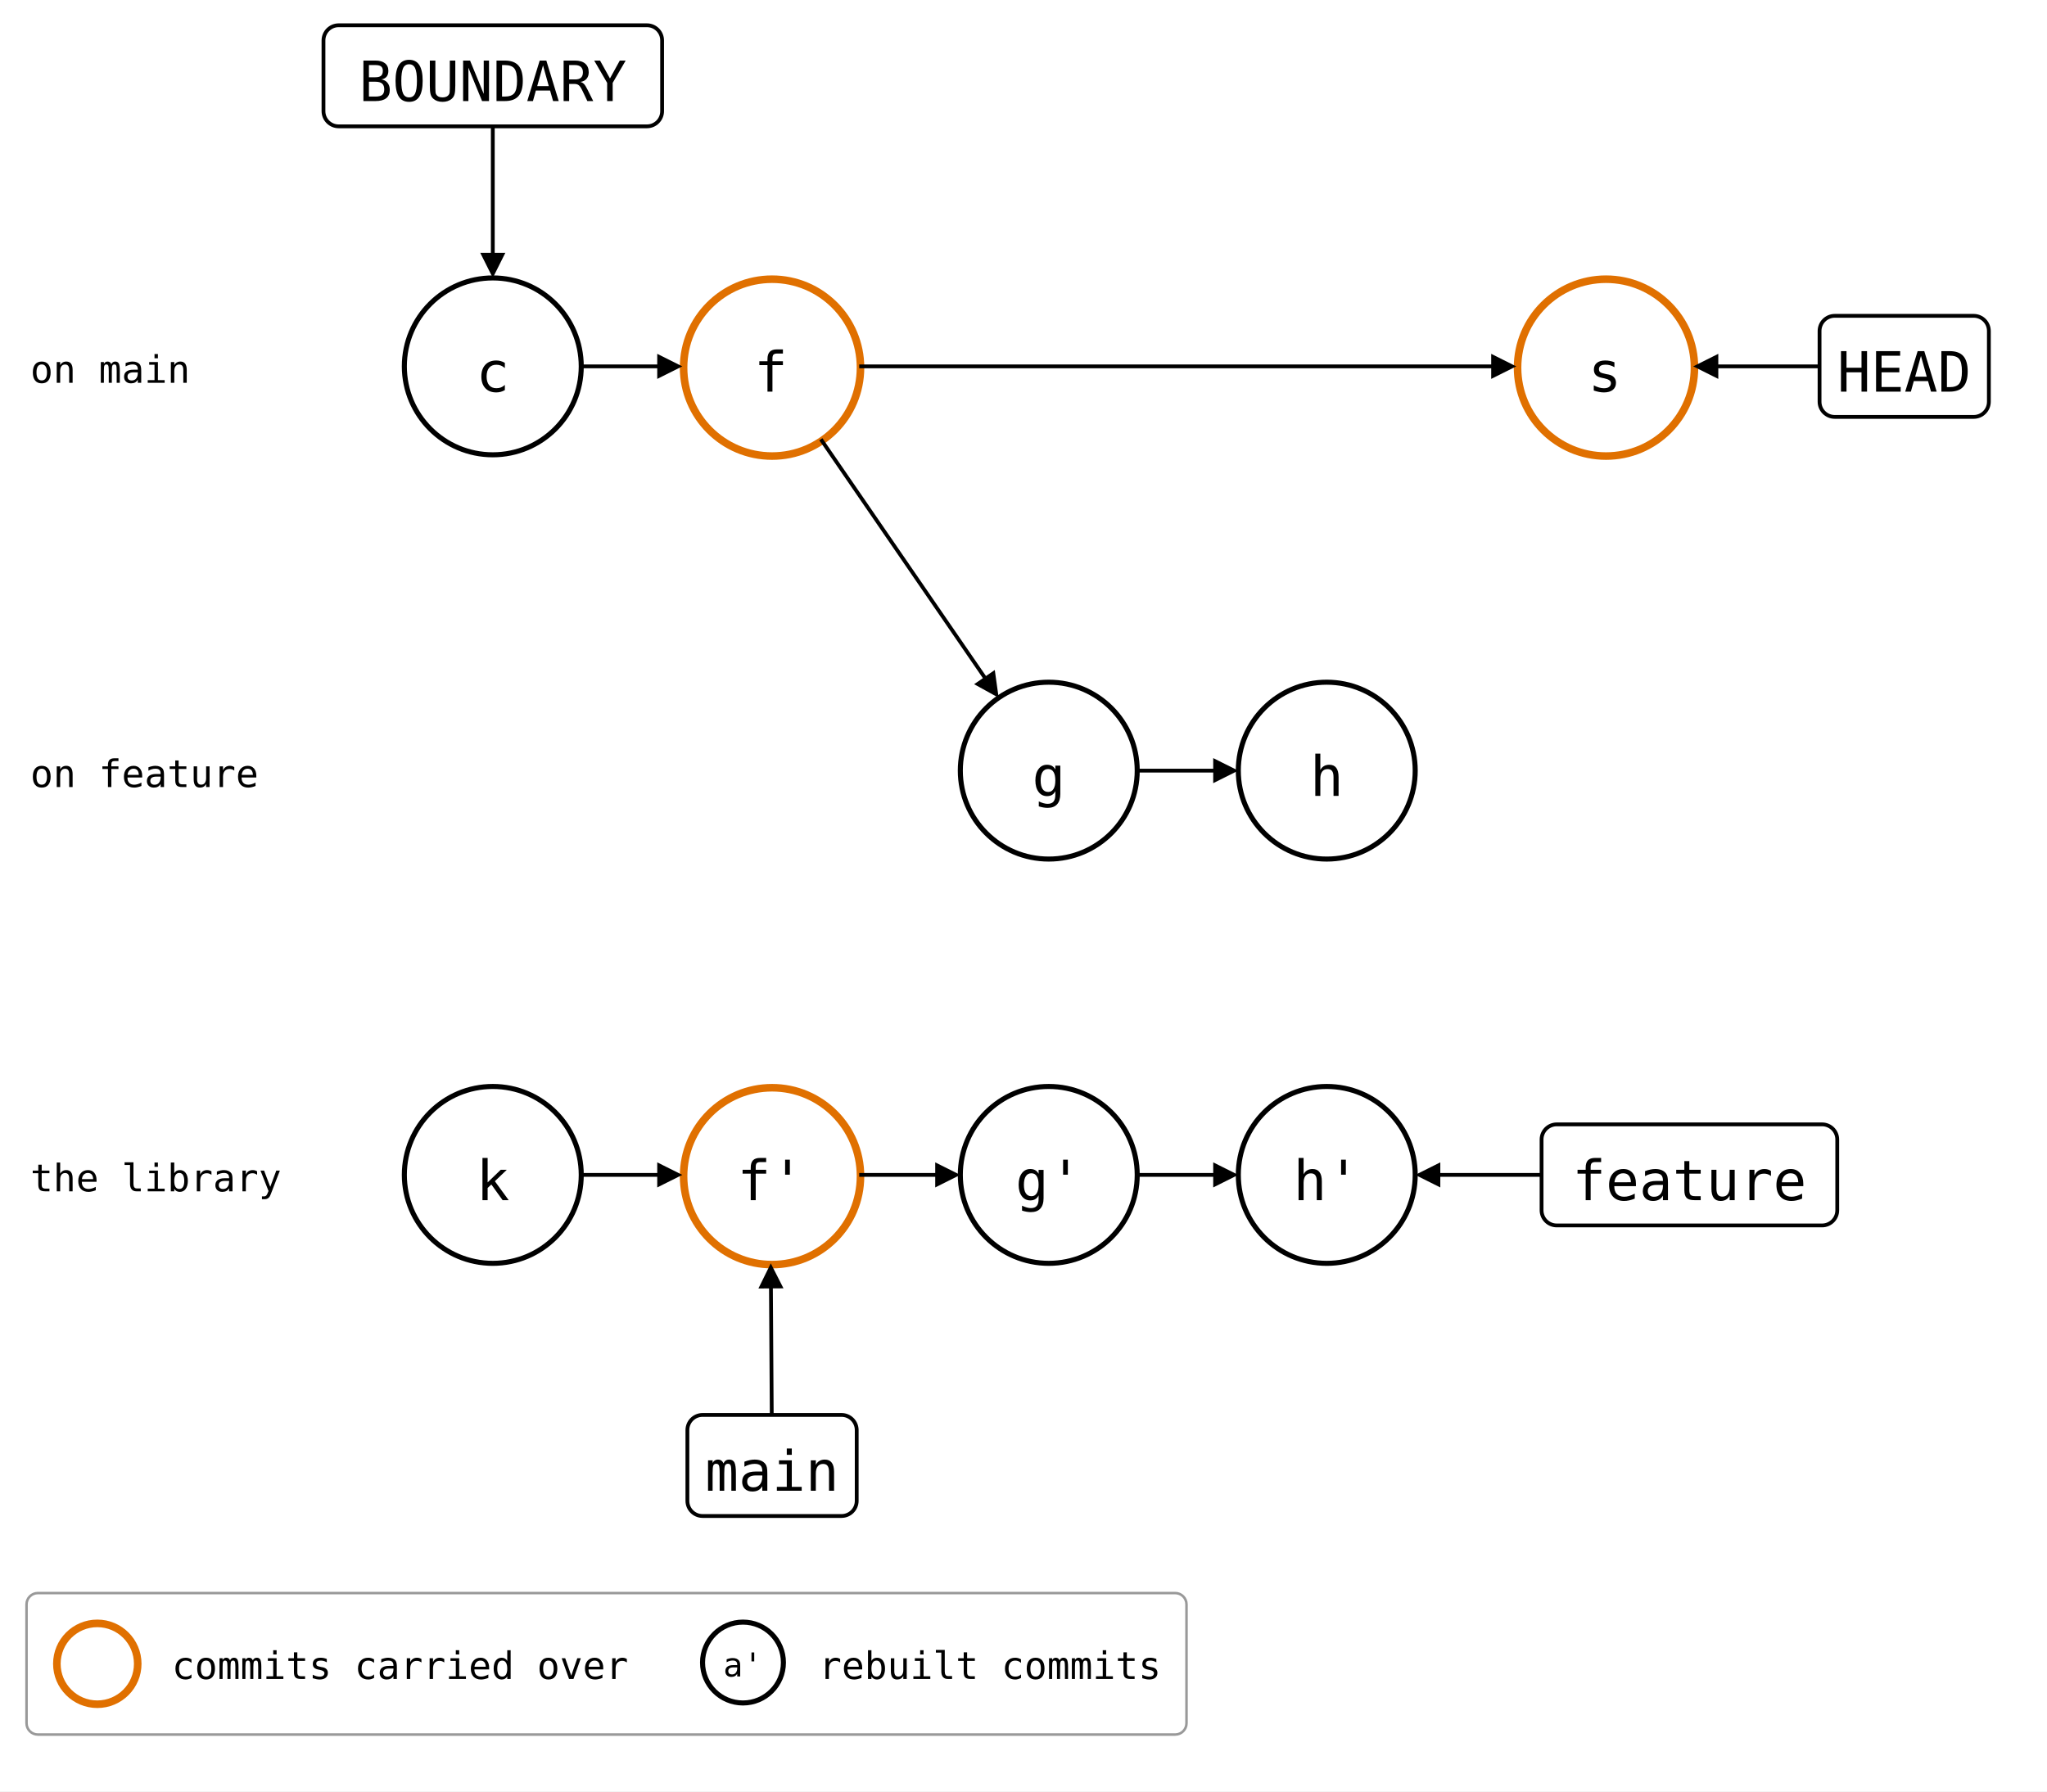
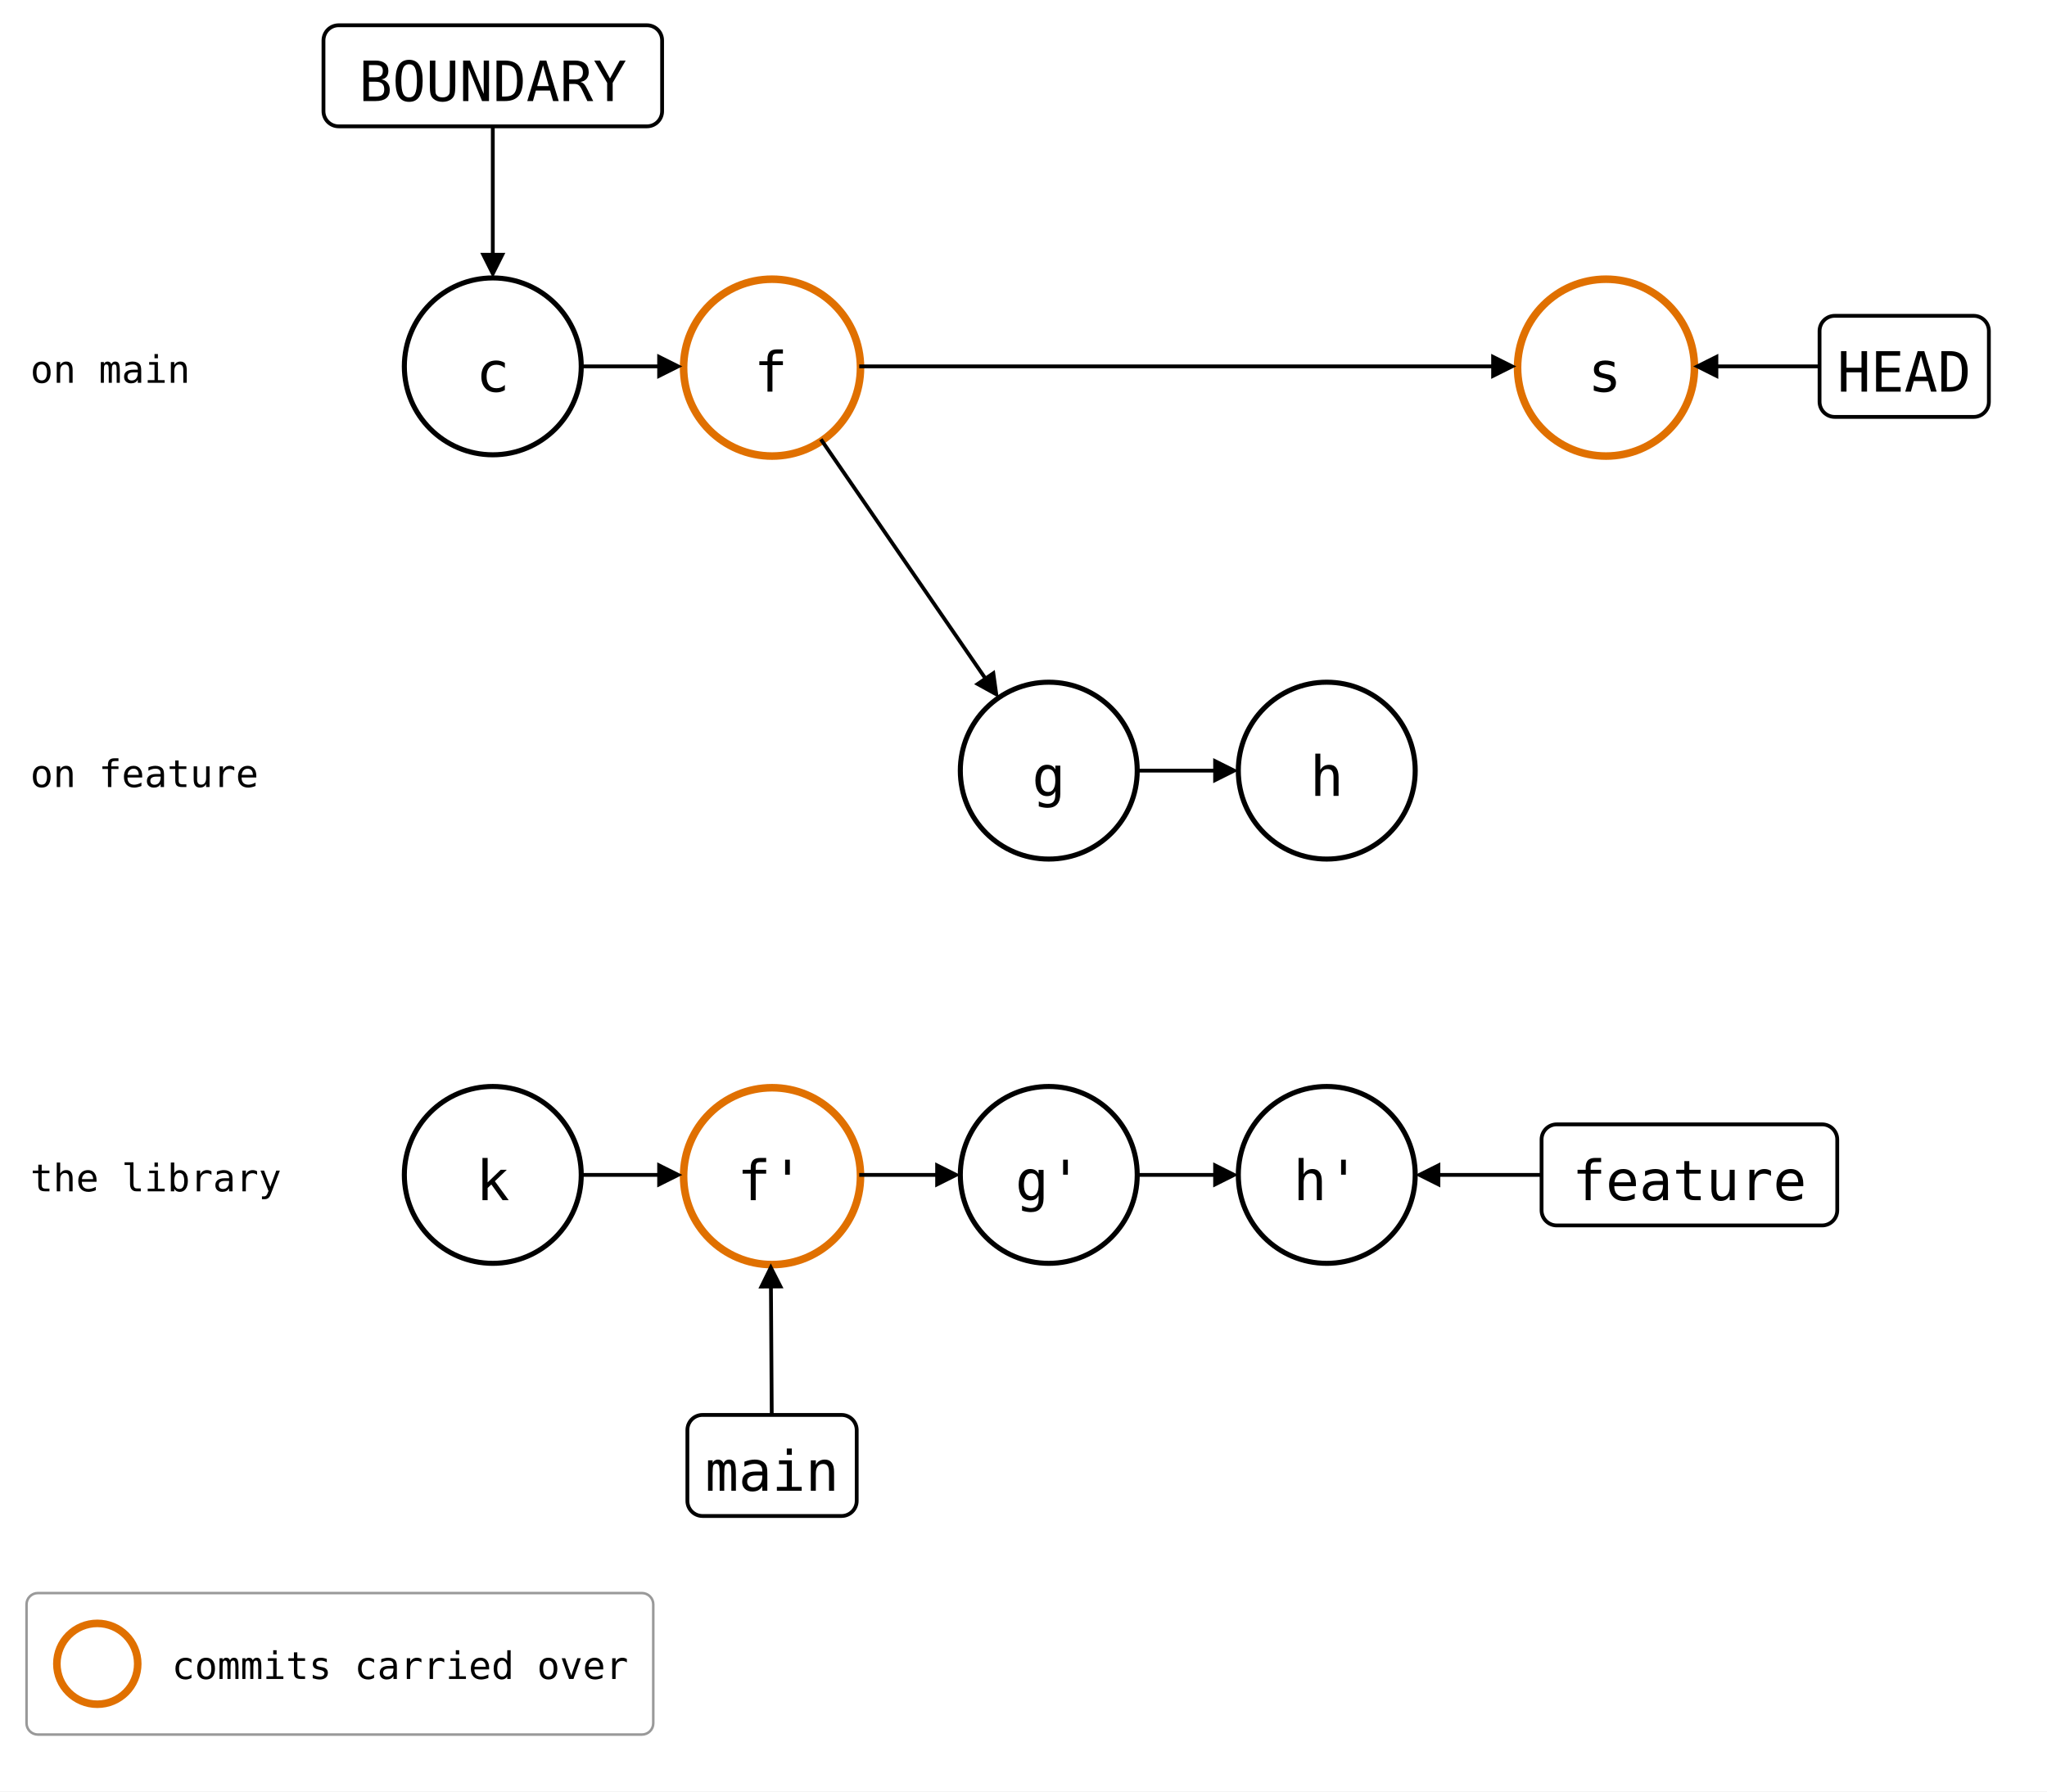
- <svg xmlns="http://www.w3.org/2000/svg" style="background: #ffffff; background-color: light-dark(#ffffff, #121212); color-scheme: light dark;" version="1.1" width="810px" height="709px" viewBox="0 0 810 709" id="ge-svg-rYeKXnM8MGglqGitj6n3" content="&lt;mxfile host=&quot;Electron&quot;&gt;&#10;  &lt;diagram name=&quot;git-subrepo-splice&quot; id=&quot;git-subrepo-splice&quot;&gt;&#10;    &lt;mxGraphModel grid=&quot;0&quot; gridSize=&quot;10&quot; guides=&quot;1&quot; tooltips=&quot;1&quot; connect=&quot;1&quot; arrows=&quot;1&quot; fold=&quot;0&quot; page=&quot;0&quot; pageScale=&quot;1&quot; pageWidth=&quot;850&quot; pageHeight=&quot;1100&quot; background=&quot;#ffffff&quot; math=&quot;0&quot; shadow=&quot;0&quot;&gt;&#10;      &lt;root&gt;&#10;        &lt;mxCell id=&quot;0&quot; /&gt;&#10;        &lt;mxCell id=&quot;1&quot; parent=&quot;0&quot; /&gt;&#10;        &lt;mxCell id=&quot;text0&quot; parent=&quot;1&quot; style=&quot;text;strokeColor=none;fillColor=none;align=left;verticalAlign=middle;fontSize=15;fontFamily=Roboto Mono,monospace;&quot; value=&quot;on main&quot; vertex=&quot;1&quot;&gt;&#10;          &lt;mxGeometry height=&quot;30&quot; width=&quot;130&quot; y=&quot;90&quot; as=&quot;geometry&quot; /&gt;&#10;        &lt;/mxCell&gt;&#10;        &lt;mxCell id=&quot;text1&quot; parent=&quot;1&quot; style=&quot;text;strokeColor=none;fillColor=none;align=left;verticalAlign=middle;fontSize=15;fontFamily=Roboto Mono,monospace;&quot; value=&quot;on feature&quot; vertex=&quot;1&quot;&gt;&#10;          &lt;mxGeometry height=&quot;30&quot; width=&quot;130&quot; y=&quot;250&quot; as=&quot;geometry&quot; /&gt;&#10;        &lt;/mxCell&gt;&#10;        &lt;mxCell id=&quot;text2&quot; parent=&quot;1&quot; style=&quot;text;strokeColor=none;fillColor=none;align=left;verticalAlign=middle;fontSize=15;fontFamily=Roboto Mono,monospace;&quot; value=&quot;the library&quot; vertex=&quot;1&quot;&gt;&#10;          &lt;mxGeometry height=&quot;30&quot; width=&quot;130&quot; y=&quot;410&quot; as=&quot;geometry&quot; /&gt;&#10;        &lt;/mxCell&gt;&#10;        &lt;mxCell id=&quot;c&quot; parent=&quot;1&quot; style=&quot;ellipse;aspect=fixed;strokeWidth=2;fontSize=22;fontFamily=Roboto Mono,monospace;&quot; value=&quot;c&quot; vertex=&quot;1&quot;&gt;&#10;          &lt;mxGeometry height=&quot;70&quot; width=&quot;70&quot; x=&quot;150&quot; y=&quot;70&quot; as=&quot;geometry&quot; /&gt;&#10;        &lt;/mxCell&gt;&#10;        &lt;mxCell id=&quot;f&quot; parent=&quot;1&quot; style=&quot;ellipse;aspect=fixed;fontSize=22;fontFamily=Roboto Mono,monospace;strokeColor=#E07000;strokeWidth=3;&quot; value=&quot;f&quot; vertex=&quot;1&quot;&gt;&#10;          &lt;mxGeometry height=&quot;70&quot; width=&quot;70&quot; x=&quot;260&quot; y=&quot;70&quot; as=&quot;geometry&quot; /&gt;&#10;        &lt;/mxCell&gt;&#10;        &lt;mxCell id=&quot;s&quot; parent=&quot;1&quot; style=&quot;ellipse;aspect=fixed;fontSize=22;fontFamily=Roboto Mono,monospace;strokeColor=#E07000;strokeWidth=3;&quot; value=&quot;s&quot; vertex=&quot;1&quot;&gt;&#10;          &lt;mxGeometry height=&quot;70&quot; width=&quot;70&quot; x=&quot;590&quot; y=&quot;70&quot; as=&quot;geometry&quot; /&gt;&#10;        &lt;/mxCell&gt;&#10;        &lt;mxCell id=&quot;g&quot; parent=&quot;1&quot; style=&quot;ellipse;aspect=fixed;strokeWidth=2;fontSize=22;fontFamily=Roboto Mono,monospace;&quot; value=&quot;g&quot; vertex=&quot;1&quot;&gt;&#10;          &lt;mxGeometry height=&quot;70&quot; width=&quot;70&quot; x=&quot;370&quot; y=&quot;230&quot; as=&quot;geometry&quot; /&gt;&#10;        &lt;/mxCell&gt;&#10;        &lt;mxCell id=&quot;h&quot; parent=&quot;1&quot; style=&quot;ellipse;aspect=fixed;strokeWidth=2;fontSize=22;fontFamily=Roboto Mono,monospace;&quot; value=&quot;h&quot; vertex=&quot;1&quot;&gt;&#10;          &lt;mxGeometry height=&quot;70&quot; width=&quot;70&quot; x=&quot;480&quot; y=&quot;230&quot; as=&quot;geometry&quot; /&gt;&#10;        &lt;/mxCell&gt;&#10;        &lt;mxCell id=&quot;k&quot; parent=&quot;1&quot; style=&quot;ellipse;aspect=fixed;strokeWidth=2;fontSize=22;fontFamily=Roboto Mono,monospace;&quot; value=&quot;k&quot; vertex=&quot;1&quot;&gt;&#10;          &lt;mxGeometry height=&quot;70&quot; width=&quot;70&quot; x=&quot;150&quot; y=&quot;390&quot; as=&quot;geometry&quot; /&gt;&#10;        &lt;/mxCell&gt;&#10;        &lt;mxCell id=&quot;f_&quot; parent=&quot;1&quot; style=&quot;ellipse;aspect=fixed;fontSize=22;fontFamily=Roboto Mono,monospace;strokeColor=#E07000;strokeWidth=3;&quot; value=&quot;f&amp;#39;&quot; vertex=&quot;1&quot;&gt;&#10;          &lt;mxGeometry height=&quot;70&quot; width=&quot;70&quot; x=&quot;260&quot; y=&quot;390&quot; as=&quot;geometry&quot; /&gt;&#10;        &lt;/mxCell&gt;&#10;        &lt;mxCell id=&quot;g_&quot; parent=&quot;1&quot; style=&quot;ellipse;aspect=fixed;strokeWidth=2;fontSize=22;fontFamily=Roboto Mono,monospace;&quot; value=&quot;g&amp;#39;&quot; vertex=&quot;1&quot;&gt;&#10;          &lt;mxGeometry height=&quot;70&quot; width=&quot;70&quot; x=&quot;370&quot; y=&quot;390&quot; as=&quot;geometry&quot; /&gt;&#10;        &lt;/mxCell&gt;&#10;        &lt;mxCell id=&quot;h_&quot; parent=&quot;1&quot; style=&quot;ellipse;aspect=fixed;strokeWidth=2;fontSize=22;fontFamily=Roboto Mono,monospace;&quot; value=&quot;h&amp;#39;&quot; vertex=&quot;1&quot;&gt;&#10;          &lt;mxGeometry height=&quot;70&quot; width=&quot;70&quot; x=&quot;480&quot; y=&quot;390&quot; as=&quot;geometry&quot; /&gt;&#10;        &lt;/mxCell&gt;&#10;        &lt;mxCell id=&quot;box0&quot; parent=&quot;1&quot; style=&quot;rounded=1;strokeWidth=1.5;fontSize=22;fontFamily=Roboto Mono,monospace;&quot; value=&quot;HEAD&quot; vertex=&quot;1&quot;&gt;&#10;          &lt;mxGeometry height=&quot;40&quot; width=&quot;67&quot; x=&quot;710&quot; y=&quot;85&quot; as=&quot;geometry&quot; /&gt;&#10;        &lt;/mxCell&gt;&#10;        &lt;mxCell id=&quot;e0&quot; edge=&quot;1&quot; parent=&quot;1&quot; source=&quot;box0&quot; style=&quot;endArrow=block;endFill=1;html=1;strokeWidth=1.5;rounded=0;&quot; target=&quot;s&quot;&gt;&#10;          &lt;mxGeometry relative=&quot;1&quot; as=&quot;geometry&quot; /&gt;&#10;        &lt;/mxCell&gt;&#10;        &lt;mxCell id=&quot;box1&quot; parent=&quot;1&quot; style=&quot;rounded=1;strokeWidth=1.5;fontSize=22;fontFamily=Roboto Mono,monospace;&quot; value=&quot;BOUNDARY&quot; vertex=&quot;1&quot;&gt;&#10;          &lt;mxGeometry height=&quot;40&quot; width=&quot;134&quot; x=&quot;118&quot; y=&quot;-30&quot; as=&quot;geometry&quot; /&gt;&#10;        &lt;/mxCell&gt;&#10;        &lt;mxCell id=&quot;e1&quot; edge=&quot;1&quot; parent=&quot;1&quot; source=&quot;box1&quot; style=&quot;endArrow=block;endFill=1;html=1;strokeWidth=1.5;rounded=0;&quot; target=&quot;c&quot;&gt;&#10;          &lt;mxGeometry relative=&quot;1&quot; as=&quot;geometry&quot; /&gt;&#10;        &lt;/mxCell&gt;&#10;        &lt;mxCell id=&quot;box2&quot; parent=&quot;1&quot; style=&quot;rounded=1;strokeWidth=1.5;fontSize=22;fontFamily=Roboto Mono,monospace;&quot; value=&quot;main&quot; vertex=&quot;1&quot;&gt;&#10;          &lt;mxGeometry height=&quot;40&quot; width=&quot;67&quot; x=&quot;262&quot; y=&quot;520&quot; as=&quot;geometry&quot; /&gt;&#10;        &lt;/mxCell&gt;&#10;        &lt;mxCell id=&quot;e2&quot; edge=&quot;1&quot; parent=&quot;1&quot; source=&quot;box2&quot; style=&quot;endArrow=block;endFill=1;html=1;strokeWidth=1.5;rounded=0;&quot; target=&quot;f_&quot;&gt;&#10;          &lt;mxGeometry relative=&quot;1&quot; as=&quot;geometry&quot; /&gt;&#10;        &lt;/mxCell&gt;&#10;        &lt;mxCell id=&quot;box3&quot; parent=&quot;1&quot; style=&quot;rounded=1;strokeWidth=1.5;fontSize=22;fontFamily=Roboto Mono,monospace;&quot; value=&quot;feature&quot; vertex=&quot;1&quot;&gt;&#10;          &lt;mxGeometry height=&quot;40&quot; width=&quot;117&quot; x=&quot;600&quot; y=&quot;405&quot; as=&quot;geometry&quot; /&gt;&#10;        &lt;/mxCell&gt;&#10;        &lt;mxCell id=&quot;e3&quot; edge=&quot;1&quot; parent=&quot;1&quot; source=&quot;box3&quot; style=&quot;endArrow=block;endFill=1;html=1;strokeWidth=1.5;rounded=0;&quot; target=&quot;h_&quot;&gt;&#10;          &lt;mxGeometry relative=&quot;1&quot; as=&quot;geometry&quot; /&gt;&#10;        &lt;/mxCell&gt;&#10;        &lt;mxCell id=&quot;e4&quot; edge=&quot;1&quot; parent=&quot;1&quot; source=&quot;c&quot; style=&quot;endArrow=block;endFill=1;html=1;strokeWidth=1.5;rounded=0;&quot; target=&quot;f&quot;&gt;&#10;          &lt;mxGeometry relative=&quot;1&quot; as=&quot;geometry&quot; /&gt;&#10;        &lt;/mxCell&gt;&#10;        &lt;mxCell id=&quot;e5&quot; edge=&quot;1&quot; parent=&quot;1&quot; source=&quot;f&quot; style=&quot;endArrow=block;endFill=1;html=1;strokeWidth=1.5;rounded=0;&quot; target=&quot;s&quot;&gt;&#10;          &lt;mxGeometry relative=&quot;1&quot; as=&quot;geometry&quot; /&gt;&#10;        &lt;/mxCell&gt;&#10;        &lt;mxCell id=&quot;e6&quot; edge=&quot;1&quot; parent=&quot;1&quot; source=&quot;f&quot; style=&quot;endArrow=block;endFill=1;html=1;strokeWidth=1.5;rounded=0;&quot; target=&quot;g&quot;&gt;&#10;          &lt;mxGeometry relative=&quot;1&quot; as=&quot;geometry&quot; /&gt;&#10;        &lt;/mxCell&gt;&#10;        &lt;mxCell id=&quot;e7&quot; edge=&quot;1&quot; parent=&quot;1&quot; source=&quot;g&quot; style=&quot;endArrow=block;endFill=1;html=1;strokeWidth=1.5;rounded=0;&quot; target=&quot;h&quot;&gt;&#10;          &lt;mxGeometry relative=&quot;1&quot; as=&quot;geometry&quot; /&gt;&#10;        &lt;/mxCell&gt;&#10;        &lt;mxCell id=&quot;e8&quot; edge=&quot;1&quot; parent=&quot;1&quot; source=&quot;k&quot; style=&quot;endArrow=block;endFill=1;html=1;strokeWidth=1.5;rounded=0;&quot; target=&quot;f_&quot;&gt;&#10;          &lt;mxGeometry relative=&quot;1&quot; as=&quot;geometry&quot; /&gt;&#10;        &lt;/mxCell&gt;&#10;        &lt;mxCell id=&quot;e9&quot; edge=&quot;1&quot; parent=&quot;1&quot; source=&quot;f_&quot; style=&quot;endArrow=block;endFill=1;html=1;strokeWidth=1.5;rounded=0;&quot; target=&quot;g_&quot;&gt;&#10;          &lt;mxGeometry relative=&quot;1&quot; as=&quot;geometry&quot; /&gt;&#10;        &lt;/mxCell&gt;&#10;        &lt;mxCell id=&quot;e10&quot; edge=&quot;1&quot; parent=&quot;1&quot; source=&quot;g_&quot; style=&quot;endArrow=block;endFill=1;html=1;strokeWidth=1.5;rounded=0;&quot; target=&quot;h_&quot;&gt;&#10;          &lt;mxGeometry relative=&quot;1&quot; as=&quot;geometry&quot; /&gt;&#10;        &lt;/mxCell&gt;&#10;        &lt;mxCell id=&quot;legend&quot; parent=&quot;1&quot; style=&quot;rounded=1;arcSize=8;fillColor=none;strokeColor=#999999;strokeWidth=1;legend=1;&quot; value=&quot;&quot; vertex=&quot;1&quot;&gt;&#10;          &lt;mxGeometry height=&quot;56&quot; width=&quot;459&quot; y=&quot;590&quot; as=&quot;geometry&quot; /&gt;&#10;        &lt;/mxCell&gt;&#10;        &lt;mxCell id=&quot;legend_orange&quot; parent=&quot;legend&quot; style=&quot;ellipse;aspect=fixed;fontSize=13;fontFamily=Roboto Mono,monospace;strokeColor=#E07000;strokeWidth=3;&quot; value=&quot;&quot; vertex=&quot;1&quot;&gt;&#10;          &lt;mxGeometry height=&quot;32&quot; width=&quot;32&quot; x=&quot;12&quot; y=&quot;12&quot; as=&quot;geometry&quot; /&gt;&#10;        &lt;/mxCell&gt;&#10;        &lt;mxCell id=&quot;legend_orange_text&quot; parent=&quot;legend&quot; style=&quot;text;align=left;verticalAlign=middle;fontSize=15;fontFamily=Roboto Mono,monospace;&quot; value=&quot;commits carried over&quot; vertex=&quot;1&quot;&gt;&#10;          &lt;mxGeometry height=&quot;32&quot; width=&quot;180&quot; x=&quot;56&quot; y=&quot;12&quot; as=&quot;geometry&quot; /&gt;&#10;        &lt;/mxCell&gt;&#10;        &lt;mxCell id=&quot;legend_prime&quot; parent=&quot;legend&quot; style=&quot;ellipse;aspect=fixed;fontSize=13;fontFamily=Roboto Mono,monospace;strokeWidth=2;&quot; value=&quot;a&amp;#39;&quot; vertex=&quot;1&quot;&gt;&#10;          &lt;mxGeometry height=&quot;32&quot; width=&quot;32&quot; x=&quot;268&quot; y=&quot;12&quot; as=&quot;geometry&quot; /&gt;&#10;        &lt;/mxCell&gt;&#10;        &lt;mxCell id=&quot;legend_prime_text&quot; parent=&quot;legend&quot; style=&quot;text;align=left;verticalAlign=middle;fontSize=15;fontFamily=Roboto Mono,monospace;&quot; value=&quot;rebuilt commits&quot; vertex=&quot;1&quot;&gt;&#10;          &lt;mxGeometry height=&quot;32&quot; width=&quot;135&quot; x=&quot;312&quot; y=&quot;12&quot; as=&quot;geometry&quot; /&gt;&#10;        &lt;/mxCell&gt;&#10;      &lt;/root&gt;&#10;    &lt;/mxGraphModel&gt;&#10;  &lt;/diagram&gt;&#10;&lt;/mxfile&gt;&#10;">
-   <style type="text/css">@supports (color: light-dark(#000, #fff)) { #ge-svg-rYeKXnM8MGglqGitj6n3 { --ge-adaptive-bg: light-dark(#ffffff, var(--ge-dark-color, #121212)); } }</style>
+ <svg xmlns="http://www.w3.org/2000/svg" style="background: #ffffff; background-color: light-dark(#ffffff, #121212); color-scheme: light dark;" version="1.1" width="810px" height="709px" viewBox="0 0 810 709" id="ge-svg-EYhOaEweDtxGX97_JqfF" content="&lt;mxfile host=&quot;Electron&quot;&gt;&#10;  &lt;diagram name=&quot;git-subrepo-splice&quot; id=&quot;git-subrepo-splice&quot;&gt;&#10;    &lt;mxGraphModel dx=&quot;-412&quot; dy=&quot;-151&quot; grid=&quot;0&quot; gridSize=&quot;10&quot; guides=&quot;1&quot; tooltips=&quot;1&quot; connect=&quot;1&quot; arrows=&quot;1&quot; fold=&quot;0&quot; page=&quot;0&quot; pageScale=&quot;1&quot; pageWidth=&quot;850&quot; pageHeight=&quot;1100&quot; background=&quot;#ffffff&quot; math=&quot;0&quot; shadow=&quot;0&quot;&gt;&#10;      &lt;root&gt;&#10;        &lt;mxCell id=&quot;0&quot; /&gt;&#10;        &lt;mxCell id=&quot;1&quot; parent=&quot;0&quot; /&gt;&#10;        &lt;mxCell id=&quot;text0&quot; parent=&quot;1&quot; style=&quot;text;strokeColor=none;fillColor=none;align=left;verticalAlign=middle;fontSize=15;fontFamily=Roboto Mono,monospace;&quot; value=&quot;on main&quot; vertex=&quot;1&quot;&gt;&#10;          &lt;mxGeometry height=&quot;30&quot; width=&quot;130&quot; y=&quot;90&quot; as=&quot;geometry&quot; /&gt;&#10;        &lt;/mxCell&gt;&#10;        &lt;mxCell id=&quot;text1&quot; parent=&quot;1&quot; style=&quot;text;strokeColor=none;fillColor=none;align=left;verticalAlign=middle;fontSize=15;fontFamily=Roboto Mono,monospace;&quot; value=&quot;on feature&quot; vertex=&quot;1&quot;&gt;&#10;          &lt;mxGeometry height=&quot;30&quot; width=&quot;130&quot; y=&quot;250&quot; as=&quot;geometry&quot; /&gt;&#10;        &lt;/mxCell&gt;&#10;        &lt;mxCell id=&quot;text2&quot; parent=&quot;1&quot; style=&quot;text;strokeColor=none;fillColor=none;align=left;verticalAlign=middle;fontSize=15;fontFamily=Roboto Mono,monospace;&quot; value=&quot;the library&quot; vertex=&quot;1&quot;&gt;&#10;          &lt;mxGeometry height=&quot;30&quot; width=&quot;130&quot; y=&quot;410&quot; as=&quot;geometry&quot; /&gt;&#10;        &lt;/mxCell&gt;&#10;        &lt;mxCell id=&quot;c&quot; parent=&quot;1&quot; style=&quot;ellipse;aspect=fixed;strokeWidth=2;fontSize=22;fontFamily=Roboto Mono,monospace;&quot; value=&quot;c&quot; vertex=&quot;1&quot;&gt;&#10;          &lt;mxGeometry height=&quot;70&quot; width=&quot;70&quot; x=&quot;150&quot; y=&quot;70&quot; as=&quot;geometry&quot; /&gt;&#10;        &lt;/mxCell&gt;&#10;        &lt;mxCell id=&quot;f&quot; parent=&quot;1&quot; style=&quot;ellipse;aspect=fixed;fontSize=22;fontFamily=Roboto Mono,monospace;strokeColor=#E07000;strokeWidth=3;&quot; value=&quot;f&quot; vertex=&quot;1&quot;&gt;&#10;          &lt;mxGeometry height=&quot;70&quot; width=&quot;70&quot; x=&quot;260&quot; y=&quot;70&quot; as=&quot;geometry&quot; /&gt;&#10;        &lt;/mxCell&gt;&#10;        &lt;mxCell id=&quot;s&quot; parent=&quot;1&quot; style=&quot;ellipse;aspect=fixed;fontSize=22;fontFamily=Roboto Mono,monospace;strokeColor=#E07000;strokeWidth=3;&quot; value=&quot;s&quot; vertex=&quot;1&quot;&gt;&#10;          &lt;mxGeometry height=&quot;70&quot; width=&quot;70&quot; x=&quot;590&quot; y=&quot;70&quot; as=&quot;geometry&quot; /&gt;&#10;        &lt;/mxCell&gt;&#10;        &lt;mxCell id=&quot;g&quot; parent=&quot;1&quot; style=&quot;ellipse;aspect=fixed;strokeWidth=2;fontSize=22;fontFamily=Roboto Mono,monospace;&quot; value=&quot;g&quot; vertex=&quot;1&quot;&gt;&#10;          &lt;mxGeometry height=&quot;70&quot; width=&quot;70&quot; x=&quot;370&quot; y=&quot;230&quot; as=&quot;geometry&quot; /&gt;&#10;        &lt;/mxCell&gt;&#10;        &lt;mxCell id=&quot;h&quot; parent=&quot;1&quot; style=&quot;ellipse;aspect=fixed;strokeWidth=2;fontSize=22;fontFamily=Roboto Mono,monospace;&quot; value=&quot;h&quot; vertex=&quot;1&quot;&gt;&#10;          &lt;mxGeometry height=&quot;70&quot; width=&quot;70&quot; x=&quot;480&quot; y=&quot;230&quot; as=&quot;geometry&quot; /&gt;&#10;        &lt;/mxCell&gt;&#10;        &lt;mxCell id=&quot;k&quot; parent=&quot;1&quot; style=&quot;ellipse;aspect=fixed;strokeWidth=2;fontSize=22;fontFamily=Roboto Mono,monospace;&quot; value=&quot;k&quot; vertex=&quot;1&quot;&gt;&#10;          &lt;mxGeometry height=&quot;70&quot; width=&quot;70&quot; x=&quot;150&quot; y=&quot;390&quot; as=&quot;geometry&quot; /&gt;&#10;        &lt;/mxCell&gt;&#10;        &lt;mxCell id=&quot;f_&quot; parent=&quot;1&quot; style=&quot;ellipse;aspect=fixed;fontSize=22;fontFamily=Roboto Mono,monospace;strokeColor=#E07000;strokeWidth=3;&quot; value=&quot;f&amp;#39;&quot; vertex=&quot;1&quot;&gt;&#10;          &lt;mxGeometry height=&quot;70&quot; width=&quot;70&quot; x=&quot;260&quot; y=&quot;390&quot; as=&quot;geometry&quot; /&gt;&#10;        &lt;/mxCell&gt;&#10;        &lt;mxCell id=&quot;g_&quot; parent=&quot;1&quot; style=&quot;ellipse;aspect=fixed;strokeWidth=2;fontSize=22;fontFamily=Roboto Mono,monospace;&quot; value=&quot;g&amp;#39;&quot; vertex=&quot;1&quot;&gt;&#10;          &lt;mxGeometry height=&quot;70&quot; width=&quot;70&quot; x=&quot;370&quot; y=&quot;390&quot; as=&quot;geometry&quot; /&gt;&#10;        &lt;/mxCell&gt;&#10;        &lt;mxCell id=&quot;h_&quot; parent=&quot;1&quot; style=&quot;ellipse;aspect=fixed;strokeWidth=2;fontSize=22;fontFamily=Roboto Mono,monospace;&quot; value=&quot;h&amp;#39;&quot; vertex=&quot;1&quot;&gt;&#10;          &lt;mxGeometry height=&quot;70&quot; width=&quot;70&quot; x=&quot;480&quot; y=&quot;390&quot; as=&quot;geometry&quot; /&gt;&#10;        &lt;/mxCell&gt;&#10;        &lt;mxCell id=&quot;box0&quot; parent=&quot;1&quot; style=&quot;rounded=1;strokeWidth=1.5;fontSize=22;fontFamily=Roboto Mono,monospace;&quot; value=&quot;HEAD&quot; vertex=&quot;1&quot;&gt;&#10;          &lt;mxGeometry height=&quot;40&quot; width=&quot;67&quot; x=&quot;710&quot; y=&quot;85&quot; as=&quot;geometry&quot; /&gt;&#10;        &lt;/mxCell&gt;&#10;        &lt;mxCell id=&quot;e0&quot; edge=&quot;1&quot; parent=&quot;1&quot; source=&quot;box0&quot; style=&quot;endArrow=block;endFill=1;html=1;strokeWidth=1.5;rounded=0;&quot; target=&quot;s&quot;&gt;&#10;          &lt;mxGeometry relative=&quot;1&quot; as=&quot;geometry&quot; /&gt;&#10;        &lt;/mxCell&gt;&#10;        &lt;mxCell id=&quot;box1&quot; parent=&quot;1&quot; style=&quot;rounded=1;strokeWidth=1.5;fontSize=22;fontFamily=Roboto Mono,monospace;&quot; value=&quot;BOUNDARY&quot; vertex=&quot;1&quot;&gt;&#10;          &lt;mxGeometry height=&quot;40&quot; width=&quot;134&quot; x=&quot;118&quot; y=&quot;-30&quot; as=&quot;geometry&quot; /&gt;&#10;        &lt;/mxCell&gt;&#10;        &lt;mxCell id=&quot;e1&quot; edge=&quot;1&quot; parent=&quot;1&quot; source=&quot;box1&quot; style=&quot;endArrow=block;endFill=1;html=1;strokeWidth=1.5;rounded=0;&quot; target=&quot;c&quot;&gt;&#10;          &lt;mxGeometry relative=&quot;1&quot; as=&quot;geometry&quot; /&gt;&#10;        &lt;/mxCell&gt;&#10;        &lt;mxCell id=&quot;box2&quot; parent=&quot;1&quot; style=&quot;rounded=1;strokeWidth=1.5;fontSize=22;fontFamily=Roboto Mono,monospace;&quot; value=&quot;main&quot; vertex=&quot;1&quot;&gt;&#10;          &lt;mxGeometry height=&quot;40&quot; width=&quot;67&quot; x=&quot;262&quot; y=&quot;520&quot; as=&quot;geometry&quot; /&gt;&#10;        &lt;/mxCell&gt;&#10;        &lt;mxCell id=&quot;e2&quot; edge=&quot;1&quot; parent=&quot;1&quot; source=&quot;box2&quot; style=&quot;endArrow=block;endFill=1;html=1;strokeWidth=1.5;rounded=0;&quot; target=&quot;f_&quot;&gt;&#10;          &lt;mxGeometry relative=&quot;1&quot; as=&quot;geometry&quot; /&gt;&#10;        &lt;/mxCell&gt;&#10;        &lt;mxCell id=&quot;box3&quot; parent=&quot;1&quot; style=&quot;rounded=1;strokeWidth=1.5;fontSize=22;fontFamily=Roboto Mono,monospace;&quot; value=&quot;feature&quot; vertex=&quot;1&quot;&gt;&#10;          &lt;mxGeometry height=&quot;40&quot; width=&quot;117&quot; x=&quot;600&quot; y=&quot;405&quot; as=&quot;geometry&quot; /&gt;&#10;        &lt;/mxCell&gt;&#10;        &lt;mxCell id=&quot;e3&quot; edge=&quot;1&quot; parent=&quot;1&quot; source=&quot;box3&quot; style=&quot;endArrow=block;endFill=1;html=1;strokeWidth=1.5;rounded=0;&quot; target=&quot;h_&quot;&gt;&#10;          &lt;mxGeometry relative=&quot;1&quot; as=&quot;geometry&quot; /&gt;&#10;        &lt;/mxCell&gt;&#10;        &lt;mxCell id=&quot;e4&quot; edge=&quot;1&quot; parent=&quot;1&quot; source=&quot;c&quot; style=&quot;endArrow=block;endFill=1;html=1;strokeWidth=1.5;rounded=0;&quot; target=&quot;f&quot;&gt;&#10;          &lt;mxGeometry relative=&quot;1&quot; as=&quot;geometry&quot; /&gt;&#10;        &lt;/mxCell&gt;&#10;        &lt;mxCell id=&quot;e5&quot; edge=&quot;1&quot; parent=&quot;1&quot; source=&quot;f&quot; style=&quot;endArrow=block;endFill=1;html=1;strokeWidth=1.5;rounded=0;&quot; target=&quot;s&quot;&gt;&#10;          &lt;mxGeometry relative=&quot;1&quot; as=&quot;geometry&quot; /&gt;&#10;        &lt;/mxCell&gt;&#10;        &lt;mxCell id=&quot;e6&quot; edge=&quot;1&quot; parent=&quot;1&quot; source=&quot;f&quot; style=&quot;endArrow=block;endFill=1;html=1;strokeWidth=1.5;rounded=0;&quot; target=&quot;g&quot;&gt;&#10;          &lt;mxGeometry relative=&quot;1&quot; as=&quot;geometry&quot; /&gt;&#10;        &lt;/mxCell&gt;&#10;        &lt;mxCell id=&quot;e7&quot; edge=&quot;1&quot; parent=&quot;1&quot; source=&quot;g&quot; style=&quot;endArrow=block;endFill=1;html=1;strokeWidth=1.5;rounded=0;&quot; target=&quot;h&quot;&gt;&#10;          &lt;mxGeometry relative=&quot;1&quot; as=&quot;geometry&quot; /&gt;&#10;        &lt;/mxCell&gt;&#10;        &lt;mxCell id=&quot;e8&quot; edge=&quot;1&quot; parent=&quot;1&quot; source=&quot;k&quot; style=&quot;endArrow=block;endFill=1;html=1;strokeWidth=1.5;rounded=0;&quot; target=&quot;f_&quot;&gt;&#10;          &lt;mxGeometry relative=&quot;1&quot; as=&quot;geometry&quot; /&gt;&#10;        &lt;/mxCell&gt;&#10;        &lt;mxCell id=&quot;e9&quot; edge=&quot;1&quot; parent=&quot;1&quot; source=&quot;f_&quot; style=&quot;endArrow=block;endFill=1;html=1;strokeWidth=1.5;rounded=0;&quot; target=&quot;g_&quot;&gt;&#10;          &lt;mxGeometry relative=&quot;1&quot; as=&quot;geometry&quot; /&gt;&#10;        &lt;/mxCell&gt;&#10;        &lt;mxCell id=&quot;e10&quot; edge=&quot;1&quot; parent=&quot;1&quot; source=&quot;g_&quot; style=&quot;endArrow=block;endFill=1;html=1;strokeWidth=1.5;rounded=0;&quot; target=&quot;h_&quot;&gt;&#10;          &lt;mxGeometry relative=&quot;1&quot; as=&quot;geometry&quot; /&gt;&#10;        &lt;/mxCell&gt;&#10;        &lt;mxCell id=&quot;legend&quot; parent=&quot;1&quot; style=&quot;rounded=1;arcSize=8;fillColor=none;strokeColor=#999999;strokeWidth=1;legend=1;&quot; value=&quot;&quot; vertex=&quot;1&quot;&gt;&#10;          &lt;mxGeometry height=&quot;56&quot; width=&quot;248&quot; y=&quot;590&quot; as=&quot;geometry&quot; /&gt;&#10;        &lt;/mxCell&gt;&#10;        &lt;mxCell id=&quot;legend_orange&quot; parent=&quot;legend&quot; style=&quot;ellipse;aspect=fixed;fontSize=13;fontFamily=Roboto Mono,monospace;strokeColor=#E07000;strokeWidth=3;&quot; value=&quot;&quot; vertex=&quot;1&quot;&gt;&#10;          &lt;mxGeometry height=&quot;32&quot; width=&quot;32&quot; x=&quot;12&quot; y=&quot;12&quot; as=&quot;geometry&quot; /&gt;&#10;        &lt;/mxCell&gt;&#10;        &lt;mxCell id=&quot;legend_orange_text&quot; parent=&quot;legend&quot; style=&quot;text;align=left;verticalAlign=middle;fontSize=15;fontFamily=Roboto Mono,monospace;&quot; value=&quot;commits carried over&quot; vertex=&quot;1&quot;&gt;&#10;          &lt;mxGeometry height=&quot;32&quot; width=&quot;180&quot; x=&quot;56&quot; y=&quot;12&quot; as=&quot;geometry&quot; /&gt;&#10;        &lt;/mxCell&gt;&#10;      &lt;/root&gt;&#10;    &lt;/mxGraphModel&gt;&#10;  &lt;/diagram&gt;&#10;&lt;/mxfile&gt;&#10;">
+   <style type="text/css">@supports (color: light-dark(#000, #fff)) { #ge-svg-EYhOaEweDtxGX97_JqfF { --ge-adaptive-bg: light-dark(#ffffff, var(--ge-dark-color, #121212)); } }</style>
  <defs />
  <rect fill="#ffffff" width="100%" height="100%" x="0" y="0" style="fill: light-dark(rgb(255, 255, 255), rgb(18, 18, 18));" />
  <g>
    <g data-cell-id="0">
      <g data-cell-id="1">
        <g data-cell-id="text0">
          <g>
            <rect x="10" y="130" width="130" height="30" fill="none" stroke="none" pointer-events="all" />
          </g>
          <g>
            <g fill="#000000" font-family="'Roboto Mono', monospace" text-anchor="start" font-size="15px" style="fill: light-dark(rgb(0, 0, 0), rgb(255, 255, 255));">
              <text x="12" y="151.5">on main</text>
            </g>
          </g>
        </g>
        <g data-cell-id="text1">
          <g>
            <rect x="10" y="290" width="130" height="30" fill="none" stroke="none" pointer-events="all" />
          </g>
          <g>
            <g fill="#000000" font-family="'Roboto Mono', monospace" text-anchor="start" font-size="15px" style="fill: light-dark(rgb(0, 0, 0), rgb(255, 255, 255));">
              <text x="12" y="311.5">on feature</text>
            </g>
          </g>
        </g>
        <g data-cell-id="text2">
          <g>
            <rect x="10" y="450" width="130" height="30" fill="none" stroke="none" pointer-events="all" />
          </g>
          <g>
            <g fill="#000000" font-family="'Roboto Mono', monospace" text-anchor="start" font-size="15px" style="fill: light-dark(rgb(0, 0, 0), rgb(255, 255, 255));">
              <text x="12" y="471.5">the library</text>
            </g>
          </g>
        </g>
        <g data-cell-id="c">
          <g>
            <ellipse cx="195" cy="145" rx="35" ry="35" fill="#ffffff" stroke="#000000" stroke-width="2" pointer-events="all" style="fill: var(--ge-adaptive-bg, #ffffff); stroke: light-dark(rgb(0, 0, 0), rgb(255, 255, 255));" />
          </g>
          <g>
            <g fill="#000000" font-family="'Roboto Mono', monospace" text-anchor="middle" font-size="22px" style="fill: light-dark(rgb(0, 0, 0), rgb(255, 255, 255));">
              <text x="195" y="155">c</text>
            </g>
          </g>
        </g>
        <g data-cell-id="f">
          <g transform="translate(0.5,0.5)">
            <ellipse cx="305" cy="145" rx="35" ry="35" fill="#ffffff" stroke="#e07000" stroke-width="3" pointer-events="all" style="fill: var(--ge-adaptive-bg, #ffffff); stroke: light-dark(rgb(224, 112, 0), rgb(210, 114, 18));" />
          </g>
          <g>
            <g fill="#000000" font-family="'Roboto Mono', monospace" text-anchor="middle" font-size="22px" style="fill: light-dark(rgb(0, 0, 0), rgb(255, 255, 255));">
              <text x="305" y="155">f</text>
            </g>
          </g>
        </g>
        <g data-cell-id="s">
          <g transform="translate(0.5,0.5)">
            <ellipse cx="635" cy="145" rx="35" ry="35" fill="#ffffff" stroke="#e07000" stroke-width="3" pointer-events="all" style="fill: var(--ge-adaptive-bg, #ffffff); stroke: light-dark(rgb(224, 112, 0), rgb(210, 114, 18));" />
          </g>
          <g>
            <g fill="#000000" font-family="'Roboto Mono', monospace" text-anchor="middle" font-size="22px" style="fill: light-dark(rgb(0, 0, 0), rgb(255, 255, 255));">
              <text x="635" y="155">s</text>
            </g>
          </g>
        </g>
        <g data-cell-id="g">
          <g>
            <ellipse cx="415" cy="305" rx="35" ry="35" fill="#ffffff" stroke="#000000" stroke-width="2" pointer-events="all" style="fill: var(--ge-adaptive-bg, #ffffff); stroke: light-dark(rgb(0, 0, 0), rgb(255, 255, 255));" />
          </g>
          <g>
            <g fill="#000000" font-family="'Roboto Mono', monospace" text-anchor="middle" font-size="22px" style="fill: light-dark(rgb(0, 0, 0), rgb(255, 255, 255));">
              <text x="415" y="315">g</text>
            </g>
          </g>
        </g>
        <g data-cell-id="h">
          <g>
            <ellipse cx="525" cy="305" rx="35" ry="35" fill="#ffffff" stroke="#000000" stroke-width="2" pointer-events="all" style="fill: var(--ge-adaptive-bg, #ffffff); stroke: light-dark(rgb(0, 0, 0), rgb(255, 255, 255));" />
          </g>
          <g>
            <g fill="#000000" font-family="'Roboto Mono', monospace" text-anchor="middle" font-size="22px" style="fill: light-dark(rgb(0, 0, 0), rgb(255, 255, 255));">
              <text x="525" y="315">h</text>
            </g>
          </g>
        </g>
        <g data-cell-id="k">
          <g>
            <ellipse cx="195" cy="465" rx="35" ry="35" fill="#ffffff" stroke="#000000" stroke-width="2" pointer-events="all" style="fill: var(--ge-adaptive-bg, #ffffff); stroke: light-dark(rgb(0, 0, 0), rgb(255, 255, 255));" />
          </g>
          <g>
            <g fill="#000000" font-family="'Roboto Mono', monospace" text-anchor="middle" font-size="22px" style="fill: light-dark(rgb(0, 0, 0), rgb(255, 255, 255));">
              <text x="195" y="475">k</text>
            </g>
          </g>
        </g>
        <g data-cell-id="f_">
          <g transform="translate(0.5,0.5)">
            <ellipse cx="305" cy="465" rx="35" ry="35" fill="#ffffff" stroke="#e07000" stroke-width="3" pointer-events="all" style="fill: var(--ge-adaptive-bg, #ffffff); stroke: light-dark(rgb(224, 112, 0), rgb(210, 114, 18));" />
          </g>
          <g>
            <g fill="#000000" font-family="'Roboto Mono', monospace" text-anchor="middle" font-size="22px" style="fill: light-dark(rgb(0, 0, 0), rgb(255, 255, 255));">
              <text x="305" y="475">f'</text>
            </g>
          </g>
        </g>
        <g data-cell-id="g_">
          <g>
            <ellipse cx="415" cy="465" rx="35" ry="35" fill="#ffffff" stroke="#000000" stroke-width="2" pointer-events="all" style="fill: var(--ge-adaptive-bg, #ffffff); stroke: light-dark(rgb(0, 0, 0), rgb(255, 255, 255));" />
          </g>
          <g>
            <g fill="#000000" font-family="'Roboto Mono', monospace" text-anchor="middle" font-size="22px" style="fill: light-dark(rgb(0, 0, 0), rgb(255, 255, 255));">
              <text x="415" y="475">g'</text>
            </g>
          </g>
        </g>
        <g data-cell-id="h_">
          <g>
            <ellipse cx="525" cy="465" rx="35" ry="35" fill="#ffffff" stroke="#000000" stroke-width="2" pointer-events="all" style="fill: var(--ge-adaptive-bg, #ffffff); stroke: light-dark(rgb(0, 0, 0), rgb(255, 255, 255));" />
          </g>
          <g>
            <g fill="#000000" font-family="'Roboto Mono', monospace" text-anchor="middle" font-size="22px" style="fill: light-dark(rgb(0, 0, 0), rgb(255, 255, 255));">
              <text x="525" y="475">h'</text>
            </g>
          </g>
        </g>
        <g data-cell-id="box0">
          <g>
            <rect x="720" y="125" width="67" height="40" rx="6" ry="6" fill="#ffffff" stroke="#000000" stroke-width="1.5" pointer-events="all" style="fill: var(--ge-adaptive-bg, #ffffff); stroke: light-dark(rgb(0, 0, 0), rgb(255, 255, 255));" />
          </g>
          <g>
            <g fill="#000000" font-family="'Roboto Mono', monospace" text-anchor="middle" font-size="22px" style="fill: light-dark(rgb(0, 0, 0), rgb(255, 255, 255));">
              <text x="753.5" y="155">HEAD</text>
            </g>
          </g>
        </g>
        <g data-cell-id="e0">
          <g>
            <path d="M 720 145 L 679.18 145" fill="none" stroke="#000000" stroke-width="1.5" stroke-miterlimit="10" pointer-events="stroke" style="stroke: light-dark(rgb(0, 0, 0), rgb(255, 255, 255));" />
            <path d="M 671.68 145 L 679.18 141.25 L 679.18 148.75 Z" fill="#000000" stroke="#000000" stroke-width="1.5" stroke-miterlimit="10" pointer-events="all" style="fill: light-dark(rgb(0, 0, 0), rgb(255, 255, 255)); stroke: light-dark(rgb(0, 0, 0), rgb(255, 255, 255));" />
          </g>
        </g>
        <g data-cell-id="box1">
          <g>
            <rect x="128" y="10" width="134" height="40" rx="6" ry="6" fill="#ffffff" stroke="#000000" stroke-width="1.5" pointer-events="all" style="fill: var(--ge-adaptive-bg, #ffffff); stroke: light-dark(rgb(0, 0, 0), rgb(255, 255, 255));" />
          </g>
          <g>
            <g fill="#000000" font-family="'Roboto Mono', monospace" text-anchor="middle" font-size="22px" style="fill: light-dark(rgb(0, 0, 0), rgb(255, 255, 255));">
              <text x="195" y="40">BOUNDARY</text>
            </g>
          </g>
        </g>
        <g data-cell-id="e1">
          <g>
            <path d="M 195 50 L 195 100.82" fill="none" stroke="#000000" stroke-width="1.5" stroke-miterlimit="10" pointer-events="stroke" style="stroke: light-dark(rgb(0, 0, 0), rgb(255, 255, 255));" />
            <path d="M 195 108.32 L 191.25 100.82 L 198.75 100.82 Z" fill="#000000" stroke="#000000" stroke-width="1.5" stroke-miterlimit="10" pointer-events="all" style="fill: light-dark(rgb(0, 0, 0), rgb(255, 255, 255)); stroke: light-dark(rgb(0, 0, 0), rgb(255, 255, 255));" />
          </g>
        </g>
        <g data-cell-id="box2">
          <g>
            <rect x="272" y="560" width="67" height="40" rx="6" ry="6" fill="#ffffff" stroke="#000000" stroke-width="1.5" pointer-events="all" style="fill: var(--ge-adaptive-bg, #ffffff); stroke: light-dark(rgb(0, 0, 0), rgb(255, 255, 255));" />
          </g>
          <g>
            <g fill="#000000" font-family="'Roboto Mono', monospace" text-anchor="middle" font-size="22px" style="fill: light-dark(rgb(0, 0, 0), rgb(255, 255, 255));">
              <text x="305.5" y="590">main</text>
            </g>
          </g>
        </g>
        <g data-cell-id="e2">
          <g>
            <path d="M 305.38 560 L 305.06 509.18" fill="none" stroke="#000000" stroke-width="1.5" stroke-miterlimit="10" pointer-events="stroke" style="stroke: light-dark(rgb(0, 0, 0), rgb(255, 255, 255));" />
            <path d="M 305.01 501.68 L 308.81 509.15 L 301.31 509.2 Z" fill="#000000" stroke="#000000" stroke-width="1.5" stroke-miterlimit="10" pointer-events="all" style="fill: light-dark(rgb(0, 0, 0), rgb(255, 255, 255)); stroke: light-dark(rgb(0, 0, 0), rgb(255, 255, 255));" />
          </g>
        </g>
        <g data-cell-id="box3">
          <g>
            <rect x="610" y="445" width="117" height="40" rx="6" ry="6" fill="#ffffff" stroke="#000000" stroke-width="1.5" pointer-events="all" style="fill: var(--ge-adaptive-bg, #ffffff); stroke: light-dark(rgb(0, 0, 0), rgb(255, 255, 255));" />
          </g>
          <g>
            <g fill="#000000" font-family="'Roboto Mono', monospace" text-anchor="middle" font-size="22px" style="fill: light-dark(rgb(0, 0, 0), rgb(255, 255, 255));">
              <text x="668.5" y="475">feature</text>
            </g>
          </g>
        </g>
        <g data-cell-id="e3">
          <g>
            <path d="M 610 465 L 569.18 465" fill="none" stroke="#000000" stroke-width="1.5" stroke-miterlimit="10" pointer-events="stroke" style="stroke: light-dark(rgb(0, 0, 0), rgb(255, 255, 255));" />
            <path d="M 561.68 465 L 569.18 461.25 L 569.18 468.75 Z" fill="#000000" stroke="#000000" stroke-width="1.5" stroke-miterlimit="10" pointer-events="all" style="fill: light-dark(rgb(0, 0, 0), rgb(255, 255, 255)); stroke: light-dark(rgb(0, 0, 0), rgb(255, 255, 255));" />
          </g>
        </g>
        <g data-cell-id="e4">
          <g>
            <path d="M 230 145 L 260.82 145" fill="none" stroke="#000000" stroke-width="1.5" stroke-miterlimit="10" pointer-events="stroke" style="stroke: light-dark(rgb(0, 0, 0), rgb(255, 255, 255));" />
            <path d="M 268.32 145 L 260.82 148.75 L 260.82 141.25 Z" fill="#000000" stroke="#000000" stroke-width="1.5" stroke-miterlimit="10" pointer-events="all" style="fill: light-dark(rgb(0, 0, 0), rgb(255, 255, 255)); stroke: light-dark(rgb(0, 0, 0), rgb(255, 255, 255));" />
          </g>
        </g>
        <g data-cell-id="e5">
          <g>
            <path d="M 340 145 L 590.82 145" fill="none" stroke="#000000" stroke-width="1.5" stroke-miterlimit="10" pointer-events="stroke" style="stroke: light-dark(rgb(0, 0, 0), rgb(255, 255, 255));" />
            <path d="M 598.32 145 L 590.82 148.75 L 590.82 141.25 Z" fill="#000000" stroke="#000000" stroke-width="1.5" stroke-miterlimit="10" pointer-events="all" style="fill: light-dark(rgb(0, 0, 0), rgb(255, 255, 255)); stroke: light-dark(rgb(0, 0, 0), rgb(255, 255, 255));" />
          </g>
        </g>
        <g data-cell-id="e6">
          <g>
            <path d="M 324.82 173.85 L 389.97 268.6" fill="none" stroke="#000000" stroke-width="1.5" stroke-miterlimit="10" pointer-events="stroke" style="stroke: light-dark(rgb(0, 0, 0), rgb(255, 255, 255));" />
            <path d="M 394.22 274.78 L 386.88 270.72 L 393.06 266.47 Z" fill="#000000" stroke="#000000" stroke-width="1.5" stroke-miterlimit="10" pointer-events="all" style="fill: light-dark(rgb(0, 0, 0), rgb(255, 255, 255)); stroke: light-dark(rgb(0, 0, 0), rgb(255, 255, 255));" />
          </g>
        </g>
        <g data-cell-id="e7">
          <g>
            <path d="M 450 305 L 480.82 305" fill="none" stroke="#000000" stroke-width="1.5" stroke-miterlimit="10" pointer-events="stroke" style="stroke: light-dark(rgb(0, 0, 0), rgb(255, 255, 255));" />
            <path d="M 488.32 305 L 480.82 308.75 L 480.82 301.25 Z" fill="#000000" stroke="#000000" stroke-width="1.5" stroke-miterlimit="10" pointer-events="all" style="fill: light-dark(rgb(0, 0, 0), rgb(255, 255, 255)); stroke: light-dark(rgb(0, 0, 0), rgb(255, 255, 255));" />
          </g>
        </g>
        <g data-cell-id="e8">
          <g>
            <path d="M 230 465 L 260.82 465" fill="none" stroke="#000000" stroke-width="1.5" stroke-miterlimit="10" pointer-events="stroke" style="stroke: light-dark(rgb(0, 0, 0), rgb(255, 255, 255));" />
            <path d="M 268.32 465 L 260.82 468.75 L 260.82 461.25 Z" fill="#000000" stroke="#000000" stroke-width="1.5" stroke-miterlimit="10" pointer-events="all" style="fill: light-dark(rgb(0, 0, 0), rgb(255, 255, 255)); stroke: light-dark(rgb(0, 0, 0), rgb(255, 255, 255));" />
          </g>
        </g>
        <g data-cell-id="e9">
          <g>
            <path d="M 340 465 L 370.82 465" fill="none" stroke="#000000" stroke-width="1.5" stroke-miterlimit="10" pointer-events="stroke" style="stroke: light-dark(rgb(0, 0, 0), rgb(255, 255, 255));" />
            <path d="M 378.32 465 L 370.82 468.75 L 370.82 461.25 Z" fill="#000000" stroke="#000000" stroke-width="1.5" stroke-miterlimit="10" pointer-events="all" style="fill: light-dark(rgb(0, 0, 0), rgb(255, 255, 255)); stroke: light-dark(rgb(0, 0, 0), rgb(255, 255, 255));" />
          </g>
        </g>
        <g data-cell-id="e10">
          <g>
            <path d="M 450 465 L 480.82 465" fill="none" stroke="#000000" stroke-width="1.5" stroke-miterlimit="10" pointer-events="stroke" style="stroke: light-dark(rgb(0, 0, 0), rgb(255, 255, 255));" />
            <path d="M 488.32 465 L 480.82 468.75 L 480.82 461.25 Z" fill="#000000" stroke="#000000" stroke-width="1.5" stroke-miterlimit="10" pointer-events="all" style="fill: light-dark(rgb(0, 0, 0), rgb(255, 255, 255)); stroke: light-dark(rgb(0, 0, 0), rgb(255, 255, 255));" />
          </g>
        </g>
        <g data-cell-id="legend">
          <g transform="translate(0.5,0.5)">
-             <rect x="10" y="630" width="459" height="56" rx="4.48" ry="4.48" fill="none" stroke="#999999" pointer-events="all" style="stroke: light-dark(rgb(153, 153, 153), rgb(106, 106, 106));" />
+             <rect x="10" y="630" width="248" height="56" rx="4.48" ry="4.48" fill="none" stroke="#999999" pointer-events="all" style="stroke: light-dark(rgb(153, 153, 153), rgb(106, 106, 106));" />
          </g>
          <g data-cell-id="legend_orange">
            <g transform="translate(0.5,0.5)">
              <ellipse cx="38" cy="658" rx="16" ry="16" fill="#ffffff" stroke="#e07000" stroke-width="3" pointer-events="all" style="fill: var(--ge-adaptive-bg, #ffffff); stroke: light-dark(rgb(224, 112, 0), rgb(210, 114, 18));" />
            </g>
          </g>
          <g data-cell-id="legend_orange_text">
            <g>
              <rect x="66" y="642" width="180" height="32" fill="none" stroke="none" pointer-events="all" />
            </g>
            <g>
              <g fill="#000000" font-family="'Roboto Mono', monospace" text-anchor="start" font-size="15px" style="fill: light-dark(rgb(0, 0, 0), rgb(255, 255, 255));">
                <text x="68" y="664.5">commits carried over</text>
              </g>
            </g>
          </g>
-           <g data-cell-id="legend_prime">
-             <g>
-               <ellipse cx="294" cy="658" rx="16" ry="16" fill="#ffffff" stroke="#000000" stroke-width="2" pointer-events="all" style="fill: var(--ge-adaptive-bg, #ffffff); stroke: light-dark(rgb(0, 0, 0), rgb(255, 255, 255));" />
-             </g>
-             <g>
-               <g fill="#000000" font-family="'Roboto Mono', monospace" text-anchor="middle" font-size="13px" style="fill: light-dark(rgb(0, 0, 0), rgb(255, 255, 255));">
-                 <text x="294" y="663.5">a'</text>
-               </g>
-             </g>
-           </g>
-           <g data-cell-id="legend_prime_text">
-             <g>
-               <rect x="322" y="642" width="135" height="32" fill="none" stroke="none" pointer-events="all" />
-             </g>
-             <g>
-               <g fill="#000000" font-family="'Roboto Mono', monospace" text-anchor="start" font-size="15px" style="fill: light-dark(rgb(0, 0, 0), rgb(255, 255, 255));">
-                 <text x="324" y="664.5">rebuilt commits</text>
-               </g>
-             </g>
-           </g>
        </g>
      </g>
    </g>
  </g>
</svg>
